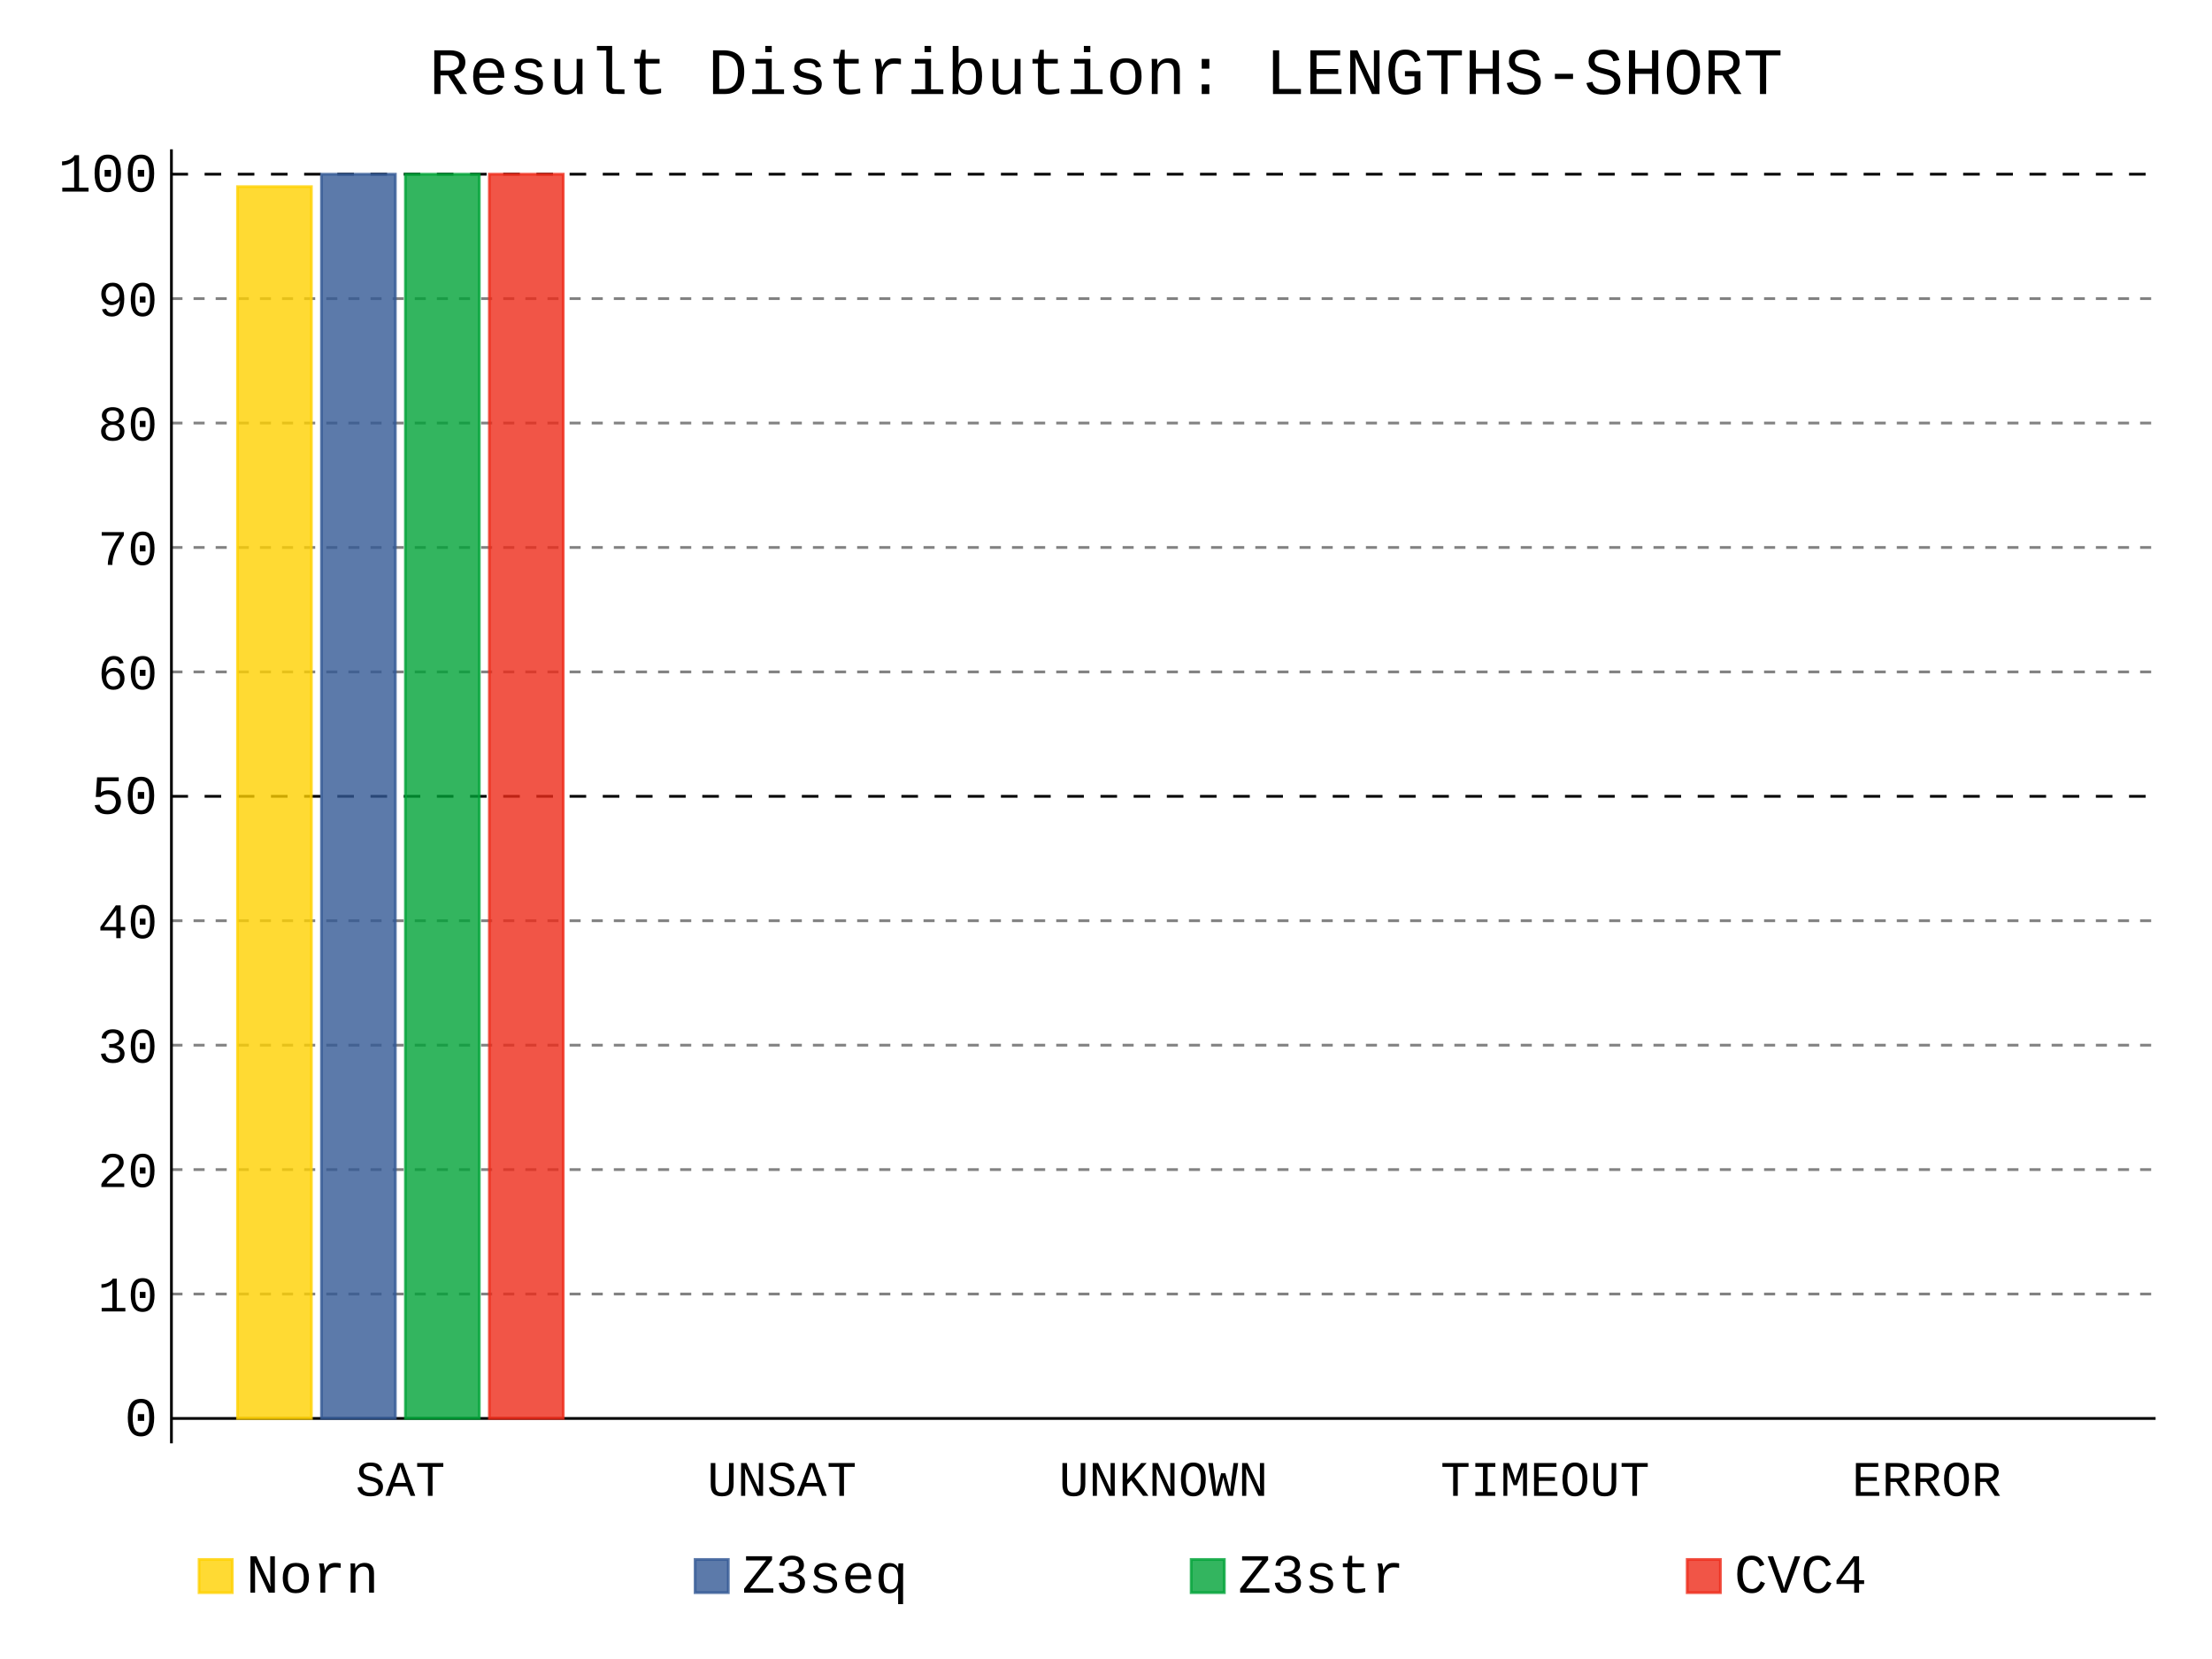
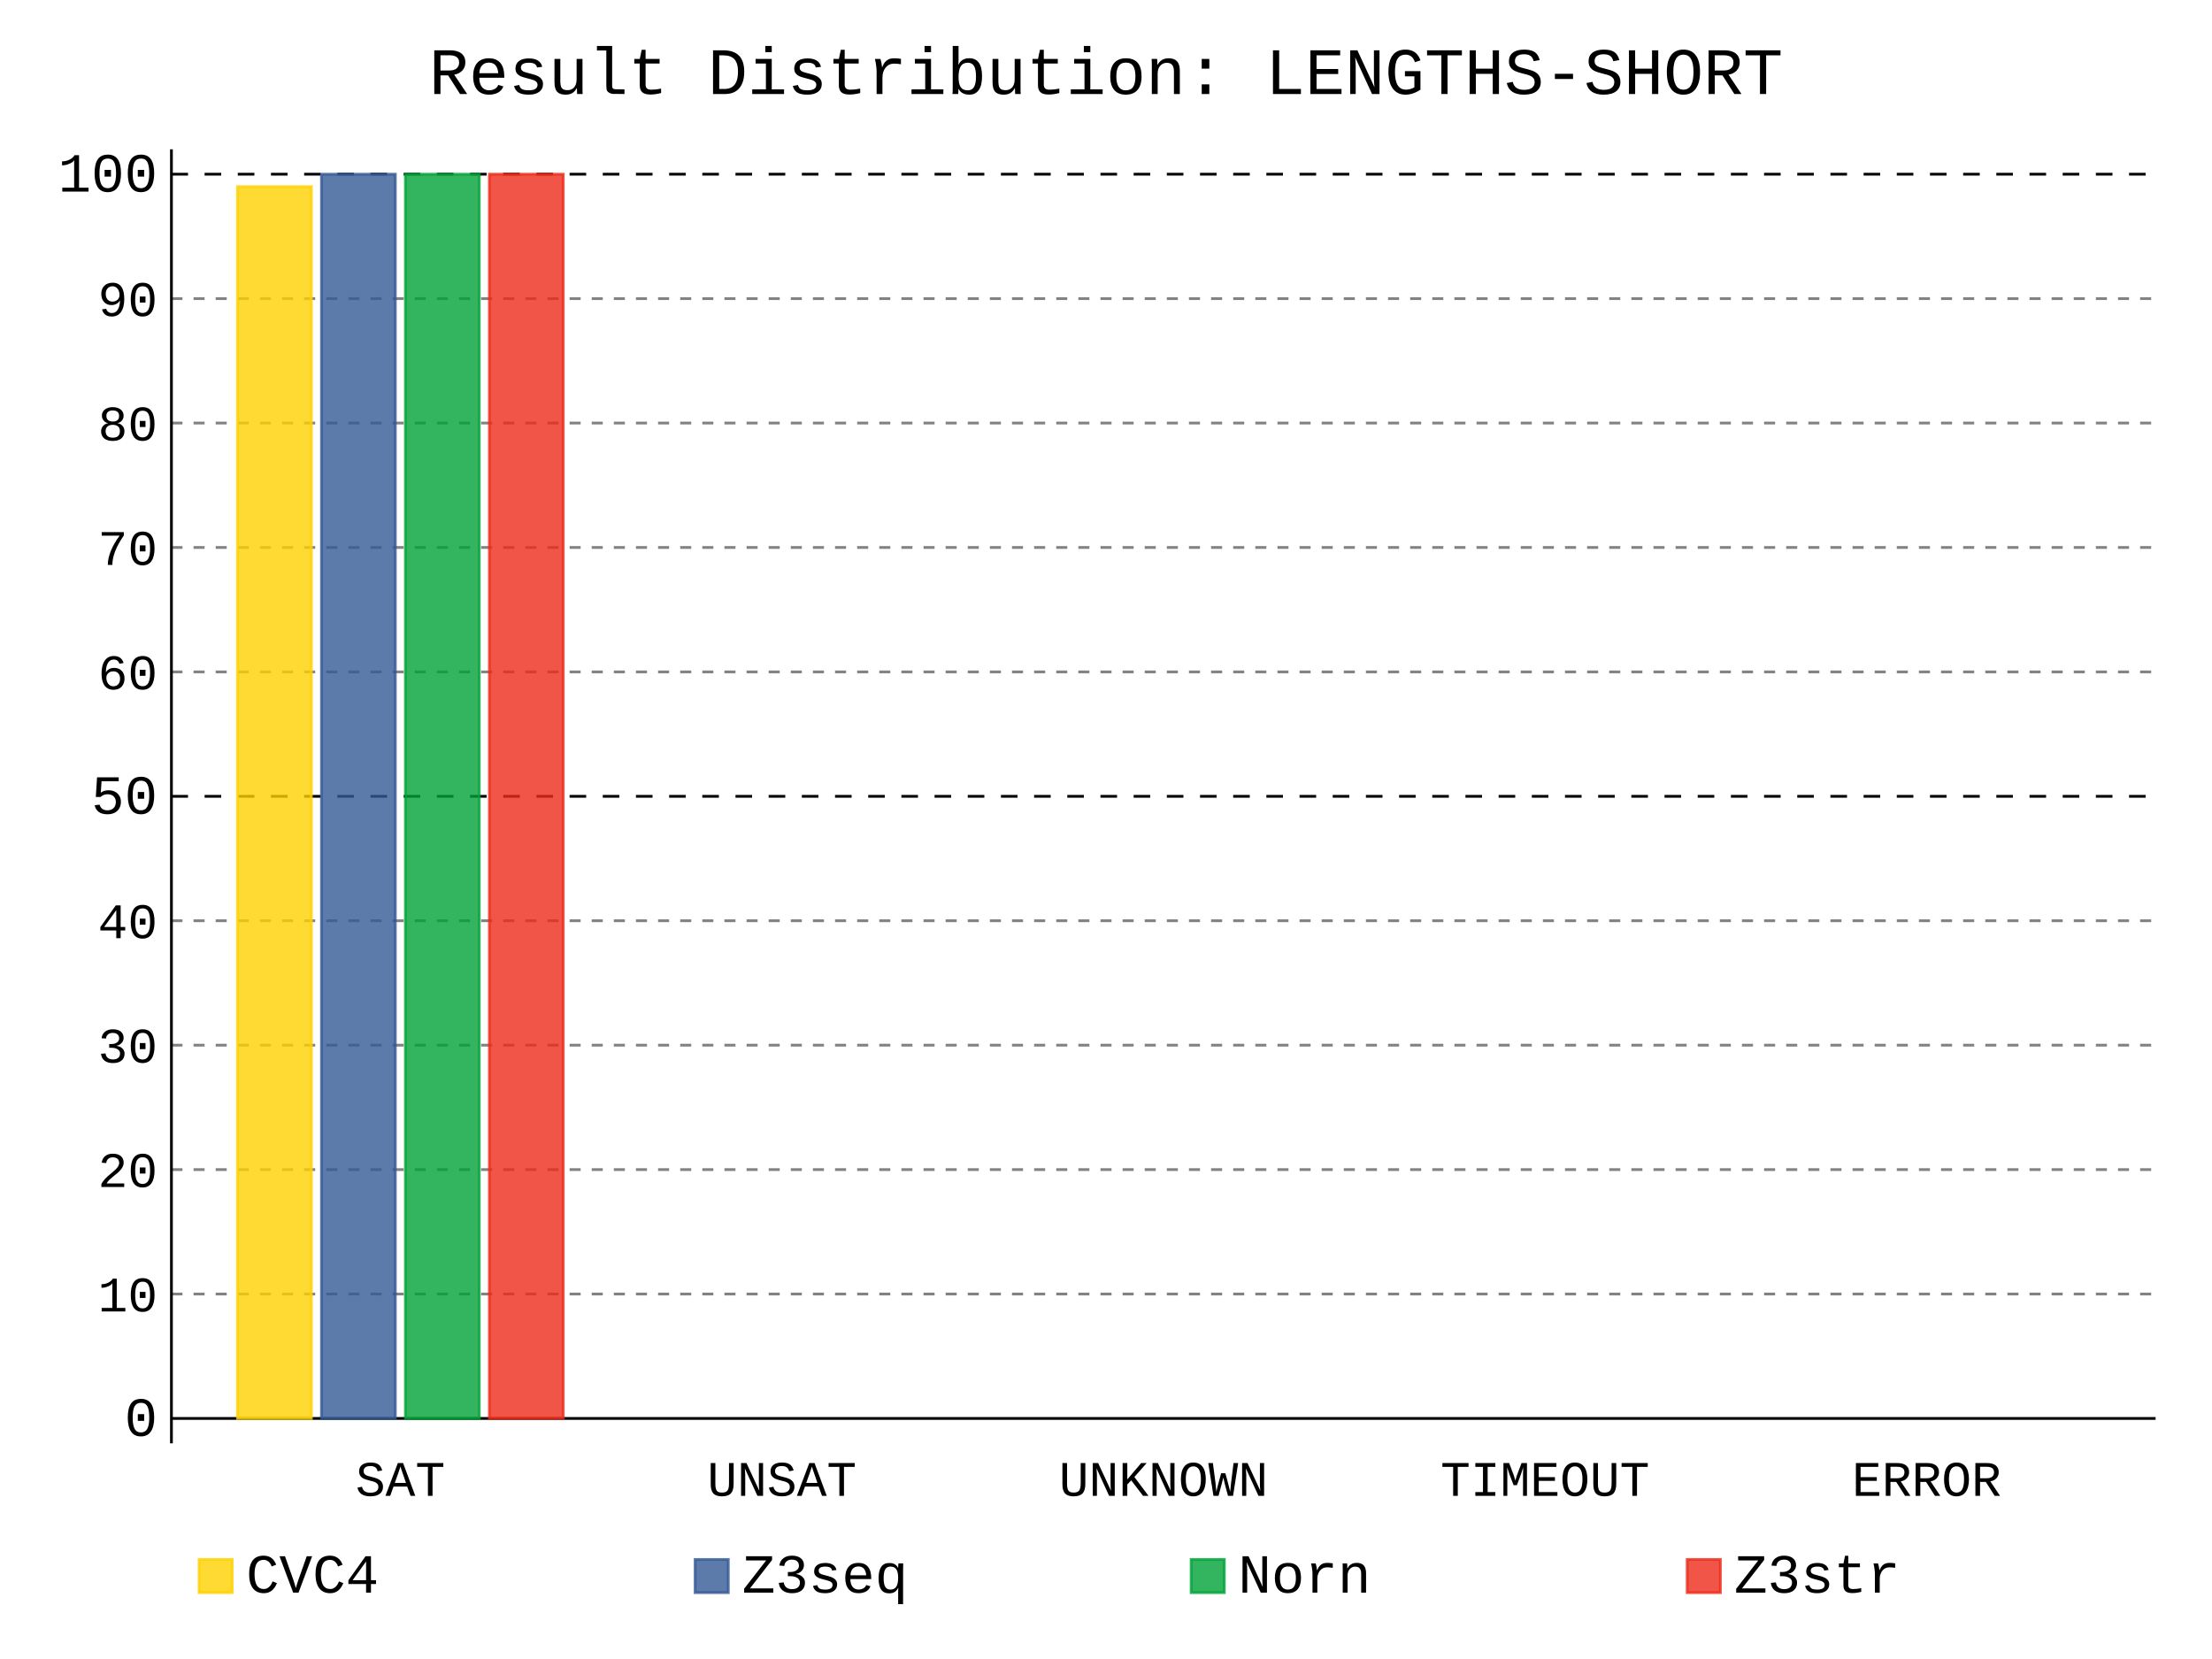
- <svg xmlns="http://www.w3.org/2000/svg" id="chart-cf477d47-cb5a-4258-bef3-6f8f0236b1b6" class="pygal-chart" viewBox="0 0 800 600">
+ <svg xmlns="http://www.w3.org/2000/svg" id="chart-126aa038-b7e1-44be-9369-12575cd44fed" class="pygal-chart" viewBox="0 0 800 600">
  <defs>
-     <style type="text/css">#chart-cf477d47-cb5a-4258-bef3-6f8f0236b1b6{-webkit-user-select:none;-webkit-font-smoothing:antialiased;font-family:Consolas,"Liberation Mono",Menlo,Courier,monospace}#chart-cf477d47-cb5a-4258-bef3-6f8f0236b1b6 .title{font-family:Consolas,"Liberation Mono",Menlo,Courier,monospace;font-size:24px}#chart-cf477d47-cb5a-4258-bef3-6f8f0236b1b6 .legends .legend text{font-family:Consolas,"Liberation Mono",Menlo,Courier,monospace;font-size:20px}#chart-cf477d47-cb5a-4258-bef3-6f8f0236b1b6 .axis text{font-family:Consolas,"Liberation Mono",Menlo,Courier,monospace;font-size:18px}#chart-cf477d47-cb5a-4258-bef3-6f8f0236b1b6 .axis text.major{font-family:Consolas,"Liberation Mono",Menlo,Courier,monospace;font-size:20px}#chart-cf477d47-cb5a-4258-bef3-6f8f0236b1b6 .text-overlay text.value{font-family:Consolas,"Liberation Mono",Menlo,Courier,monospace;font-size:22px}#chart-cf477d47-cb5a-4258-bef3-6f8f0236b1b6 .text-overlay text.label{font-family:Consolas,"Liberation Mono",Menlo,Courier,monospace;font-size:20px}#chart-cf477d47-cb5a-4258-bef3-6f8f0236b1b6 .tooltip{font-family:Consolas,"Liberation Mono",Menlo,Courier,monospace;font-size:20px}#chart-cf477d47-cb5a-4258-bef3-6f8f0236b1b6 text.no_data{font-family:Consolas,"Liberation Mono",Menlo,Courier,monospace;font-size:64px}
- #chart-cf477d47-cb5a-4258-bef3-6f8f0236b1b6{background-color:#FFFFFF}#chart-cf477d47-cb5a-4258-bef3-6f8f0236b1b6 path,#chart-cf477d47-cb5a-4258-bef3-6f8f0236b1b6 line,#chart-cf477d47-cb5a-4258-bef3-6f8f0236b1b6 rect,#chart-cf477d47-cb5a-4258-bef3-6f8f0236b1b6 circle{-webkit-transition:100ms;-moz-transition:100ms;transition:100ms}#chart-cf477d47-cb5a-4258-bef3-6f8f0236b1b6 .graph &gt; .background{fill:#FFFFFF}#chart-cf477d47-cb5a-4258-bef3-6f8f0236b1b6 .plot &gt; .background{fill:#FFFFFF}#chart-cf477d47-cb5a-4258-bef3-6f8f0236b1b6 .graph{fill:#000000}#chart-cf477d47-cb5a-4258-bef3-6f8f0236b1b6 text.no_data{fill:#000000}#chart-cf477d47-cb5a-4258-bef3-6f8f0236b1b6 .title{fill:#000000}#chart-cf477d47-cb5a-4258-bef3-6f8f0236b1b6 .legends .legend text{fill:#000000}#chart-cf477d47-cb5a-4258-bef3-6f8f0236b1b6 .legends .legend:hover text{fill:#000000}#chart-cf477d47-cb5a-4258-bef3-6f8f0236b1b6 .axis .line{stroke:#000000}#chart-cf477d47-cb5a-4258-bef3-6f8f0236b1b6 .axis .guide.line{stroke:#828282}#chart-cf477d47-cb5a-4258-bef3-6f8f0236b1b6 .axis .major.line{stroke:#000000}#chart-cf477d47-cb5a-4258-bef3-6f8f0236b1b6 .axis text.major{fill:#000000}#chart-cf477d47-cb5a-4258-bef3-6f8f0236b1b6 .axis.y .guides:hover .guide.line,#chart-cf477d47-cb5a-4258-bef3-6f8f0236b1b6 .line-graph .axis.x .guides:hover .guide.line,#chart-cf477d47-cb5a-4258-bef3-6f8f0236b1b6 .stackedline-graph .axis.x .guides:hover .guide.line,#chart-cf477d47-cb5a-4258-bef3-6f8f0236b1b6 .xy-graph .axis.x .guides:hover .guide.line{stroke:#000000}#chart-cf477d47-cb5a-4258-bef3-6f8f0236b1b6 .axis .guides:hover text{fill:#000000}#chart-cf477d47-cb5a-4258-bef3-6f8f0236b1b6 .reactive{fill-opacity:.8;stroke-opacity:.8}#chart-cf477d47-cb5a-4258-bef3-6f8f0236b1b6 .ci{stroke:#000000}#chart-cf477d47-cb5a-4258-bef3-6f8f0236b1b6 .reactive.active,#chart-cf477d47-cb5a-4258-bef3-6f8f0236b1b6 .active .reactive{fill-opacity:.9;stroke-opacity:.9;stroke-width:4}#chart-cf477d47-cb5a-4258-bef3-6f8f0236b1b6 .ci .reactive.active{stroke-width:1.5}#chart-cf477d47-cb5a-4258-bef3-6f8f0236b1b6 .series text{fill:#000000}#chart-cf477d47-cb5a-4258-bef3-6f8f0236b1b6 .tooltip rect{fill:#FFFFFF;stroke:#000000;-webkit-transition:opacity 100ms;-moz-transition:opacity 100ms;transition:opacity 100ms}#chart-cf477d47-cb5a-4258-bef3-6f8f0236b1b6 .tooltip .label{fill:#000000}#chart-cf477d47-cb5a-4258-bef3-6f8f0236b1b6 .tooltip .label{fill:#000000}#chart-cf477d47-cb5a-4258-bef3-6f8f0236b1b6 .tooltip .legend{font-size:.8em;fill:#828282}#chart-cf477d47-cb5a-4258-bef3-6f8f0236b1b6 .tooltip .x_label{font-size:.6em;fill:#000000}#chart-cf477d47-cb5a-4258-bef3-6f8f0236b1b6 .tooltip .xlink{font-size:.5em;text-decoration:underline}#chart-cf477d47-cb5a-4258-bef3-6f8f0236b1b6 .tooltip .value{font-size:1.5em}#chart-cf477d47-cb5a-4258-bef3-6f8f0236b1b6 .bound{font-size:.5em}#chart-cf477d47-cb5a-4258-bef3-6f8f0236b1b6 .max-value{font-size:.75em;fill:#828282}#chart-cf477d47-cb5a-4258-bef3-6f8f0236b1b6 .map-element{fill:#FFFFFF;stroke:#828282 !important}#chart-cf477d47-cb5a-4258-bef3-6f8f0236b1b6 .map-element .reactive{fill-opacity:inherit;stroke-opacity:inherit}#chart-cf477d47-cb5a-4258-bef3-6f8f0236b1b6 .color-0,#chart-cf477d47-cb5a-4258-bef3-6f8f0236b1b6 .color-0 a:visited{stroke:#FFD000;fill:#FFD000}#chart-cf477d47-cb5a-4258-bef3-6f8f0236b1b6 .color-1,#chart-cf477d47-cb5a-4258-bef3-6f8f0236b1b6 .color-1 a:visited{stroke:#345995;fill:#345995}#chart-cf477d47-cb5a-4258-bef3-6f8f0236b1b6 .color-2,#chart-cf477d47-cb5a-4258-bef3-6f8f0236b1b6 .color-2 a:visited{stroke:#01A337;fill:#01A337}#chart-cf477d47-cb5a-4258-bef3-6f8f0236b1b6 .color-3,#chart-cf477d47-cb5a-4258-bef3-6f8f0236b1b6 .color-3 a:visited{stroke:#ED2B1A;fill:#ED2B1A}#chart-cf477d47-cb5a-4258-bef3-6f8f0236b1b6 .text-overlay .color-0 text{fill:black}#chart-cf477d47-cb5a-4258-bef3-6f8f0236b1b6 .text-overlay .color-1 text{fill:black}#chart-cf477d47-cb5a-4258-bef3-6f8f0236b1b6 .text-overlay .color-2 text{fill:black}#chart-cf477d47-cb5a-4258-bef3-6f8f0236b1b6 .text-overlay .color-3 text{fill:black}
- #chart-cf477d47-cb5a-4258-bef3-6f8f0236b1b6 text.no_data{text-anchor:middle}#chart-cf477d47-cb5a-4258-bef3-6f8f0236b1b6 .guide.line{fill:none}#chart-cf477d47-cb5a-4258-bef3-6f8f0236b1b6 .centered{text-anchor:middle}#chart-cf477d47-cb5a-4258-bef3-6f8f0236b1b6 .title{text-anchor:middle}#chart-cf477d47-cb5a-4258-bef3-6f8f0236b1b6 .legends .legend text{fill-opacity:1}#chart-cf477d47-cb5a-4258-bef3-6f8f0236b1b6 .axis.x text{text-anchor:middle}#chart-cf477d47-cb5a-4258-bef3-6f8f0236b1b6 .axis.x:not(.web) text[transform]{text-anchor:start}#chart-cf477d47-cb5a-4258-bef3-6f8f0236b1b6 .axis.x:not(.web) text[transform].backwards{text-anchor:end}#chart-cf477d47-cb5a-4258-bef3-6f8f0236b1b6 .axis.y text{text-anchor:end}#chart-cf477d47-cb5a-4258-bef3-6f8f0236b1b6 .axis.y text[transform].backwards{text-anchor:start}#chart-cf477d47-cb5a-4258-bef3-6f8f0236b1b6 .axis.y2 text{text-anchor:start}#chart-cf477d47-cb5a-4258-bef3-6f8f0236b1b6 .axis.y2 text[transform].backwards{text-anchor:end}#chart-cf477d47-cb5a-4258-bef3-6f8f0236b1b6 .axis .guide.line{stroke-dasharray:4,4}#chart-cf477d47-cb5a-4258-bef3-6f8f0236b1b6 .axis .major.guide.line{stroke-dasharray:6,6}#chart-cf477d47-cb5a-4258-bef3-6f8f0236b1b6 .horizontal .axis.y .guide.line,#chart-cf477d47-cb5a-4258-bef3-6f8f0236b1b6 .horizontal .axis.y2 .guide.line,#chart-cf477d47-cb5a-4258-bef3-6f8f0236b1b6 .vertical .axis.x .guide.line{opacity:0}#chart-cf477d47-cb5a-4258-bef3-6f8f0236b1b6 .horizontal .axis.always_show .guide.line,#chart-cf477d47-cb5a-4258-bef3-6f8f0236b1b6 .vertical .axis.always_show .guide.line{opacity:1 !important}#chart-cf477d47-cb5a-4258-bef3-6f8f0236b1b6 .axis.y .guides:hover .guide.line,#chart-cf477d47-cb5a-4258-bef3-6f8f0236b1b6 .axis.y2 .guides:hover .guide.line,#chart-cf477d47-cb5a-4258-bef3-6f8f0236b1b6 .axis.x .guides:hover .guide.line{opacity:1}#chart-cf477d47-cb5a-4258-bef3-6f8f0236b1b6 .axis .guides:hover text{opacity:1}#chart-cf477d47-cb5a-4258-bef3-6f8f0236b1b6 .nofill{fill:none}#chart-cf477d47-cb5a-4258-bef3-6f8f0236b1b6 .subtle-fill{fill-opacity:.2}#chart-cf477d47-cb5a-4258-bef3-6f8f0236b1b6 .dot{stroke-width:1px;fill-opacity:1}#chart-cf477d47-cb5a-4258-bef3-6f8f0236b1b6 .dot.active{stroke-width:5px}#chart-cf477d47-cb5a-4258-bef3-6f8f0236b1b6 .dot.negative{fill:transparent}#chart-cf477d47-cb5a-4258-bef3-6f8f0236b1b6 text,#chart-cf477d47-cb5a-4258-bef3-6f8f0236b1b6 tspan{stroke:none !important}#chart-cf477d47-cb5a-4258-bef3-6f8f0236b1b6 .series text.active{opacity:1}#chart-cf477d47-cb5a-4258-bef3-6f8f0236b1b6 .tooltip rect{fill-opacity:.95;stroke-width:.5}#chart-cf477d47-cb5a-4258-bef3-6f8f0236b1b6 .tooltip text{fill-opacity:1}#chart-cf477d47-cb5a-4258-bef3-6f8f0236b1b6 .showable{visibility:hidden}#chart-cf477d47-cb5a-4258-bef3-6f8f0236b1b6 .showable.shown{visibility:visible}#chart-cf477d47-cb5a-4258-bef3-6f8f0236b1b6 .gauge-background{fill:rgba(229,229,229,1);stroke:none}#chart-cf477d47-cb5a-4258-bef3-6f8f0236b1b6 .bg-lines{stroke:#FFFFFF;stroke-width:2px}</style>
+     <style type="text/css">#chart-126aa038-b7e1-44be-9369-12575cd44fed{-webkit-user-select:none;-webkit-font-smoothing:antialiased;font-family:Consolas,"Liberation Mono",Menlo,Courier,monospace}#chart-126aa038-b7e1-44be-9369-12575cd44fed .title{font-family:Consolas,"Liberation Mono",Menlo,Courier,monospace;font-size:24px}#chart-126aa038-b7e1-44be-9369-12575cd44fed .legends .legend text{font-family:Consolas,"Liberation Mono",Menlo,Courier,monospace;font-size:20px}#chart-126aa038-b7e1-44be-9369-12575cd44fed .axis text{font-family:Consolas,"Liberation Mono",Menlo,Courier,monospace;font-size:18px}#chart-126aa038-b7e1-44be-9369-12575cd44fed .axis text.major{font-family:Consolas,"Liberation Mono",Menlo,Courier,monospace;font-size:20px}#chart-126aa038-b7e1-44be-9369-12575cd44fed .text-overlay text.value{font-family:Consolas,"Liberation Mono",Menlo,Courier,monospace;font-size:22px}#chart-126aa038-b7e1-44be-9369-12575cd44fed .text-overlay text.label{font-family:Consolas,"Liberation Mono",Menlo,Courier,monospace;font-size:20px}#chart-126aa038-b7e1-44be-9369-12575cd44fed .tooltip{font-family:Consolas,"Liberation Mono",Menlo,Courier,monospace;font-size:20px}#chart-126aa038-b7e1-44be-9369-12575cd44fed text.no_data{font-family:Consolas,"Liberation Mono",Menlo,Courier,monospace;font-size:64px}
+ #chart-126aa038-b7e1-44be-9369-12575cd44fed{background-color:#FFFFFF}#chart-126aa038-b7e1-44be-9369-12575cd44fed path,#chart-126aa038-b7e1-44be-9369-12575cd44fed line,#chart-126aa038-b7e1-44be-9369-12575cd44fed rect,#chart-126aa038-b7e1-44be-9369-12575cd44fed circle{-webkit-transition:100ms;-moz-transition:100ms;transition:100ms}#chart-126aa038-b7e1-44be-9369-12575cd44fed .graph &gt; .background{fill:#FFFFFF}#chart-126aa038-b7e1-44be-9369-12575cd44fed .plot &gt; .background{fill:#FFFFFF}#chart-126aa038-b7e1-44be-9369-12575cd44fed .graph{fill:#000000}#chart-126aa038-b7e1-44be-9369-12575cd44fed text.no_data{fill:#000000}#chart-126aa038-b7e1-44be-9369-12575cd44fed .title{fill:#000000}#chart-126aa038-b7e1-44be-9369-12575cd44fed .legends .legend text{fill:#000000}#chart-126aa038-b7e1-44be-9369-12575cd44fed .legends .legend:hover text{fill:#000000}#chart-126aa038-b7e1-44be-9369-12575cd44fed .axis .line{stroke:#000000}#chart-126aa038-b7e1-44be-9369-12575cd44fed .axis .guide.line{stroke:#828282}#chart-126aa038-b7e1-44be-9369-12575cd44fed .axis .major.line{stroke:#000000}#chart-126aa038-b7e1-44be-9369-12575cd44fed .axis text.major{fill:#000000}#chart-126aa038-b7e1-44be-9369-12575cd44fed .axis.y .guides:hover .guide.line,#chart-126aa038-b7e1-44be-9369-12575cd44fed .line-graph .axis.x .guides:hover .guide.line,#chart-126aa038-b7e1-44be-9369-12575cd44fed .stackedline-graph .axis.x .guides:hover .guide.line,#chart-126aa038-b7e1-44be-9369-12575cd44fed .xy-graph .axis.x .guides:hover .guide.line{stroke:#000000}#chart-126aa038-b7e1-44be-9369-12575cd44fed .axis .guides:hover text{fill:#000000}#chart-126aa038-b7e1-44be-9369-12575cd44fed .reactive{fill-opacity:.8;stroke-opacity:.8}#chart-126aa038-b7e1-44be-9369-12575cd44fed .ci{stroke:#000000}#chart-126aa038-b7e1-44be-9369-12575cd44fed .reactive.active,#chart-126aa038-b7e1-44be-9369-12575cd44fed .active .reactive{fill-opacity:.9;stroke-opacity:.9;stroke-width:4}#chart-126aa038-b7e1-44be-9369-12575cd44fed .ci .reactive.active{stroke-width:1.5}#chart-126aa038-b7e1-44be-9369-12575cd44fed .series text{fill:#000000}#chart-126aa038-b7e1-44be-9369-12575cd44fed .tooltip rect{fill:#FFFFFF;stroke:#000000;-webkit-transition:opacity 100ms;-moz-transition:opacity 100ms;transition:opacity 100ms}#chart-126aa038-b7e1-44be-9369-12575cd44fed .tooltip .label{fill:#000000}#chart-126aa038-b7e1-44be-9369-12575cd44fed .tooltip .label{fill:#000000}#chart-126aa038-b7e1-44be-9369-12575cd44fed .tooltip .legend{font-size:.8em;fill:#828282}#chart-126aa038-b7e1-44be-9369-12575cd44fed .tooltip .x_label{font-size:.6em;fill:#000000}#chart-126aa038-b7e1-44be-9369-12575cd44fed .tooltip .xlink{font-size:.5em;text-decoration:underline}#chart-126aa038-b7e1-44be-9369-12575cd44fed .tooltip .value{font-size:1.5em}#chart-126aa038-b7e1-44be-9369-12575cd44fed .bound{font-size:.5em}#chart-126aa038-b7e1-44be-9369-12575cd44fed .max-value{font-size:.75em;fill:#828282}#chart-126aa038-b7e1-44be-9369-12575cd44fed .map-element{fill:#FFFFFF;stroke:#828282 !important}#chart-126aa038-b7e1-44be-9369-12575cd44fed .map-element .reactive{fill-opacity:inherit;stroke-opacity:inherit}#chart-126aa038-b7e1-44be-9369-12575cd44fed .color-0,#chart-126aa038-b7e1-44be-9369-12575cd44fed .color-0 a:visited{stroke:#FFD000;fill:#FFD000}#chart-126aa038-b7e1-44be-9369-12575cd44fed .color-1,#chart-126aa038-b7e1-44be-9369-12575cd44fed .color-1 a:visited{stroke:#345995;fill:#345995}#chart-126aa038-b7e1-44be-9369-12575cd44fed .color-2,#chart-126aa038-b7e1-44be-9369-12575cd44fed .color-2 a:visited{stroke:#01A337;fill:#01A337}#chart-126aa038-b7e1-44be-9369-12575cd44fed .color-3,#chart-126aa038-b7e1-44be-9369-12575cd44fed .color-3 a:visited{stroke:#ED2B1A;fill:#ED2B1A}#chart-126aa038-b7e1-44be-9369-12575cd44fed .text-overlay .color-0 text{fill:black}#chart-126aa038-b7e1-44be-9369-12575cd44fed .text-overlay .color-1 text{fill:black}#chart-126aa038-b7e1-44be-9369-12575cd44fed .text-overlay .color-2 text{fill:black}#chart-126aa038-b7e1-44be-9369-12575cd44fed .text-overlay .color-3 text{fill:black}
+ #chart-126aa038-b7e1-44be-9369-12575cd44fed text.no_data{text-anchor:middle}#chart-126aa038-b7e1-44be-9369-12575cd44fed .guide.line{fill:none}#chart-126aa038-b7e1-44be-9369-12575cd44fed .centered{text-anchor:middle}#chart-126aa038-b7e1-44be-9369-12575cd44fed .title{text-anchor:middle}#chart-126aa038-b7e1-44be-9369-12575cd44fed .legends .legend text{fill-opacity:1}#chart-126aa038-b7e1-44be-9369-12575cd44fed .axis.x text{text-anchor:middle}#chart-126aa038-b7e1-44be-9369-12575cd44fed .axis.x:not(.web) text[transform]{text-anchor:start}#chart-126aa038-b7e1-44be-9369-12575cd44fed .axis.x:not(.web) text[transform].backwards{text-anchor:end}#chart-126aa038-b7e1-44be-9369-12575cd44fed .axis.y text{text-anchor:end}#chart-126aa038-b7e1-44be-9369-12575cd44fed .axis.y text[transform].backwards{text-anchor:start}#chart-126aa038-b7e1-44be-9369-12575cd44fed .axis.y2 text{text-anchor:start}#chart-126aa038-b7e1-44be-9369-12575cd44fed .axis.y2 text[transform].backwards{text-anchor:end}#chart-126aa038-b7e1-44be-9369-12575cd44fed .axis .guide.line{stroke-dasharray:4,4}#chart-126aa038-b7e1-44be-9369-12575cd44fed .axis .major.guide.line{stroke-dasharray:6,6}#chart-126aa038-b7e1-44be-9369-12575cd44fed .horizontal .axis.y .guide.line,#chart-126aa038-b7e1-44be-9369-12575cd44fed .horizontal .axis.y2 .guide.line,#chart-126aa038-b7e1-44be-9369-12575cd44fed .vertical .axis.x .guide.line{opacity:0}#chart-126aa038-b7e1-44be-9369-12575cd44fed .horizontal .axis.always_show .guide.line,#chart-126aa038-b7e1-44be-9369-12575cd44fed .vertical .axis.always_show .guide.line{opacity:1 !important}#chart-126aa038-b7e1-44be-9369-12575cd44fed .axis.y .guides:hover .guide.line,#chart-126aa038-b7e1-44be-9369-12575cd44fed .axis.y2 .guides:hover .guide.line,#chart-126aa038-b7e1-44be-9369-12575cd44fed .axis.x .guides:hover .guide.line{opacity:1}#chart-126aa038-b7e1-44be-9369-12575cd44fed .axis .guides:hover text{opacity:1}#chart-126aa038-b7e1-44be-9369-12575cd44fed .nofill{fill:none}#chart-126aa038-b7e1-44be-9369-12575cd44fed .subtle-fill{fill-opacity:.2}#chart-126aa038-b7e1-44be-9369-12575cd44fed .dot{stroke-width:1px;fill-opacity:1}#chart-126aa038-b7e1-44be-9369-12575cd44fed .dot.active{stroke-width:5px}#chart-126aa038-b7e1-44be-9369-12575cd44fed .dot.negative{fill:transparent}#chart-126aa038-b7e1-44be-9369-12575cd44fed text,#chart-126aa038-b7e1-44be-9369-12575cd44fed tspan{stroke:none !important}#chart-126aa038-b7e1-44be-9369-12575cd44fed .series text.active{opacity:1}#chart-126aa038-b7e1-44be-9369-12575cd44fed .tooltip rect{fill-opacity:.95;stroke-width:.5}#chart-126aa038-b7e1-44be-9369-12575cd44fed .tooltip text{fill-opacity:1}#chart-126aa038-b7e1-44be-9369-12575cd44fed .showable{visibility:hidden}#chart-126aa038-b7e1-44be-9369-12575cd44fed .showable.shown{visibility:visible}#chart-126aa038-b7e1-44be-9369-12575cd44fed .gauge-background{fill:rgba(229,229,229,1);stroke:none}#chart-126aa038-b7e1-44be-9369-12575cd44fed .bg-lines{stroke:#FFFFFF;stroke-width:2px}</style>
  </defs>
  <g class="graph bar-graph vertical">
    <rect class="background" height="600" width="800" x="0" y="0" />
    <g class="plot" transform="translate(62, 54)">
      <rect class="background" height="468.0" width="717.6" x="0" y="0" />
      <g class="axis y always_show">
        <g class="guides">
          <path class="axis major line" d="M0 459 h717.6" />
          <text class="major" x="-5" y="465.3">0</text>
        </g>
        <g class="guides">
          <path class="guide line" d="M0 414 h717.6" />
          <text class="" x="-5" y="420.3">10</text>
        </g>
        <g class="guides">
          <path class="guide line" d="M0 369 h717.6" />
          <text class="" x="-5" y="375.3">20</text>
        </g>
        <g class="guides">
          <path class="guide line" d="M0 324 h717.6" />
          <text class="" x="-5" y="330.3">30</text>
        </g>
        <g class="guides">
          <path class="guide line" d="M0 279 h717.6" />
          <text class="" x="-5" y="285.3">40</text>
        </g>
        <g class="guides">
          <path class="major guide line" d="M0 234 h717.6" />
          <text class="major" x="-5" y="240.3">50</text>
        </g>
        <g class="guides">
          <path class="guide line" d="M0 189 h717.6" />
          <text class="" x="-5" y="195.3">60</text>
        </g>
        <g class="guides">
          <path class="guide line" d="M0 144 h717.6" />
          <text class="" x="-5" y="150.3">70</text>
        </g>
        <g class="guides">
          <path class="guide line" d="M0 99 h717.6" />
          <text class="" x="-5" y="105.3">80</text>
        </g>
        <g class="guides">
          <path class="guide line" d="M0 54 h717.6" />
          <text class="" x="-5" y="60.3">90</text>
        </g>
        <g class="guides">
          <path class="major guide line" d="M0 9 h717.6" />
          <text class="major" x="-5" y="15.3">100</text>
        </g>
      </g>
      <g class="axis x">
        <path class="line" d="M0 0 v468" />
        <g class="guides">
          <path class="guide line" d="M82.8 0 v468" />
          <text class="" x="82.8" y="487.0">SAT</text>
        </g>
        <g class="guides">
          <path class="guide line" d="M220.8 0 v468" />
          <text class="" x="220.8" y="487.0">UNSAT</text>
        </g>
        <g class="guides">
          <path class="guide line" d="M358.8 0 v468" />
          <text class="" x="358.8" y="487.0">UNKNOWN</text>
        </g>
        <g class="guides">
          <path class="guide line" d="M496.8 0 v468" />
          <text class="" x="496.8" y="487.0">TIMEOUT</text>
        </g>
        <g class="guides">
          <path class="guide line" d="M634.8 0 v468" />
          <text class="" x="634.8" y="487.0">ERROR</text>
        </g>
      </g>
      <g class="series serie-0 color-0">
        <g class="bars">
          <g class="bar">
            <rect class="rect reactive tooltip-trigger" height="445.5" rx="0" ry="0" width="26.717" x="23.902" y="13.5" />
          </g>
          <g class="bar">
            <rect class="rect reactive tooltip-trigger" height="0.0" rx="0" ry="0" width="26.717" x="161.902" y="459.0" />
          </g>
          <g class="bar">
            <rect class="rect reactive tooltip-trigger" height="0.0" rx="0" ry="0" width="26.717" x="299.902" y="459.0" />
          </g>
          <g class="bar">
            <rect class="rect reactive tooltip-trigger" height="0.0" rx="0" ry="0" width="26.717" x="437.902" y="459.0" />
          </g>
          <g class="bar">
            <rect class="rect reactive tooltip-trigger" height="0.0" rx="0" ry="0" width="26.717" x="575.902" y="459.0" />
          </g>
        </g>
      </g>
      <g class="series serie-1 color-1">
        <g class="bars">
          <g class="bar">
            <rect class="rect reactive tooltip-trigger" height="450.0" rx="0" ry="0" width="26.717" x="54.262" y="9.0" />
          </g>
          <g class="bar">
            <rect class="rect reactive tooltip-trigger" height="0.0" rx="0" ry="0" width="26.717" x="192.262" y="459.0" />
          </g>
          <g class="bar">
            <rect class="rect reactive tooltip-trigger" height="0.0" rx="0" ry="0" width="26.717" x="330.262" y="459.0" />
          </g>
          <g class="bar">
            <rect class="rect reactive tooltip-trigger" height="0.0" rx="0" ry="0" width="26.717" x="468.262" y="459.0" />
          </g>
          <g class="bar">
            <rect class="rect reactive tooltip-trigger" height="0.0" rx="0" ry="0" width="26.717" x="606.262" y="459.0" />
          </g>
        </g>
      </g>
      <g class="series serie-2 color-2">
        <g class="bars">
          <g class="bar">
            <rect class="rect reactive tooltip-trigger" height="450.0" rx="0" ry="0" width="26.717" x="84.622" y="9.0" />
          </g>
          <g class="bar">
            <rect class="rect reactive tooltip-trigger" height="0.0" rx="0" ry="0" width="26.717" x="222.622" y="459.0" />
          </g>
          <g class="bar">
            <rect class="rect reactive tooltip-trigger" height="0.0" rx="0" ry="0" width="26.717" x="360.622" y="459.0" />
          </g>
          <g class="bar">
            <rect class="rect reactive tooltip-trigger" height="0.0" rx="0" ry="0" width="26.717" x="498.622" y="459.0" />
          </g>
          <g class="bar">
            <rect class="rect reactive tooltip-trigger" height="0.0" rx="0" ry="0" width="26.717" x="636.622" y="459.0" />
          </g>
        </g>
      </g>
      <g class="series serie-3 color-3">
        <g class="bars">
          <g class="bar">
            <rect class="rect reactive tooltip-trigger" height="450.0" rx="0" ry="0" width="26.717" x="114.982" y="9.0" />
          </g>
          <g class="bar">
            <rect class="rect reactive tooltip-trigger" height="0.0" rx="0" ry="0" width="26.717" x="252.982" y="459.0" />
          </g>
          <g class="bar">
            <rect class="rect reactive tooltip-trigger" height="0.0" rx="0" ry="0" width="26.717" x="390.982" y="459.0" />
          </g>
          <g class="bar">
            <rect class="rect reactive tooltip-trigger" height="0.0" rx="0" ry="0" width="26.717" x="528.982" y="459.0" />
          </g>
          <g class="bar">
            <rect class="rect reactive tooltip-trigger" height="0.0" rx="0" ry="0" width="26.717" x="666.982" y="459.0" />
          </g>
        </g>
      </g>
    </g>
    <g class="titles">
      <text class="title plot_title" x="400.0" y="34">Result Distribution: LENGTHS-SHORT</text>
    </g>
    <g class="plot overlay" transform="translate(62, 54)">
      <g class="series serie-0 color-0" />
      <g class="series serie-1 color-1" />
      <g class="series serie-2 color-2" />
      <g class="series serie-3 color-3" />
    </g>
    <g class="plot text-overlay" transform="translate(62, 54)">
      <g class="series serie-0 color-0" />
      <g class="series serie-1 color-1" />
      <g class="series serie-2 color-2" />
      <g class="series serie-3 color-3" />
    </g>
    <g class="plot tooltip-overlay" transform="translate(62, 54)">
      <g class="tooltip" style="opacity: 0" transform="translate(0 0)">
        <rect class="tooltip-box" height="0" rx="10" ry="10" width="0" />
        <g class="text" />
      </g>
    </g>
    <g class="legends" transform="translate(72, 560)">
      <g class="legend reactive activate-serie" id="activate-serie-0">
        <rect class="color-0 reactive" height="12" width="12" x="0.0" y="4.0" />
-         <text x="17.0" y="16.0">Norn</text>
+         <text x="17.0" y="16.0">CVC4</text>
      </g>
      <g class="legend reactive activate-serie" id="activate-serie-1">
        <rect class="color-1 reactive" height="12" width="12" x="179.4" y="4.0" />
        <text x="196.4" y="16.0">Z3seq</text>
      </g>
      <g class="legend reactive activate-serie" id="activate-serie-2">
        <rect class="color-2 reactive" height="12" width="12" x="358.8" y="4.0" />
-         <text x="375.8" y="16.0">Z3str</text>
+         <text x="375.8" y="16.0">Norn</text>
      </g>
      <g class="legend reactive activate-serie" id="activate-serie-3">
        <rect class="color-3 reactive" height="12" width="12" x="538.2" y="4.0" />
-         <text x="555.2" y="16.0">CVC4</text>
+         <text x="555.2" y="16.0">Z3str</text>
      </g>
    </g>
  </g>
</svg>
